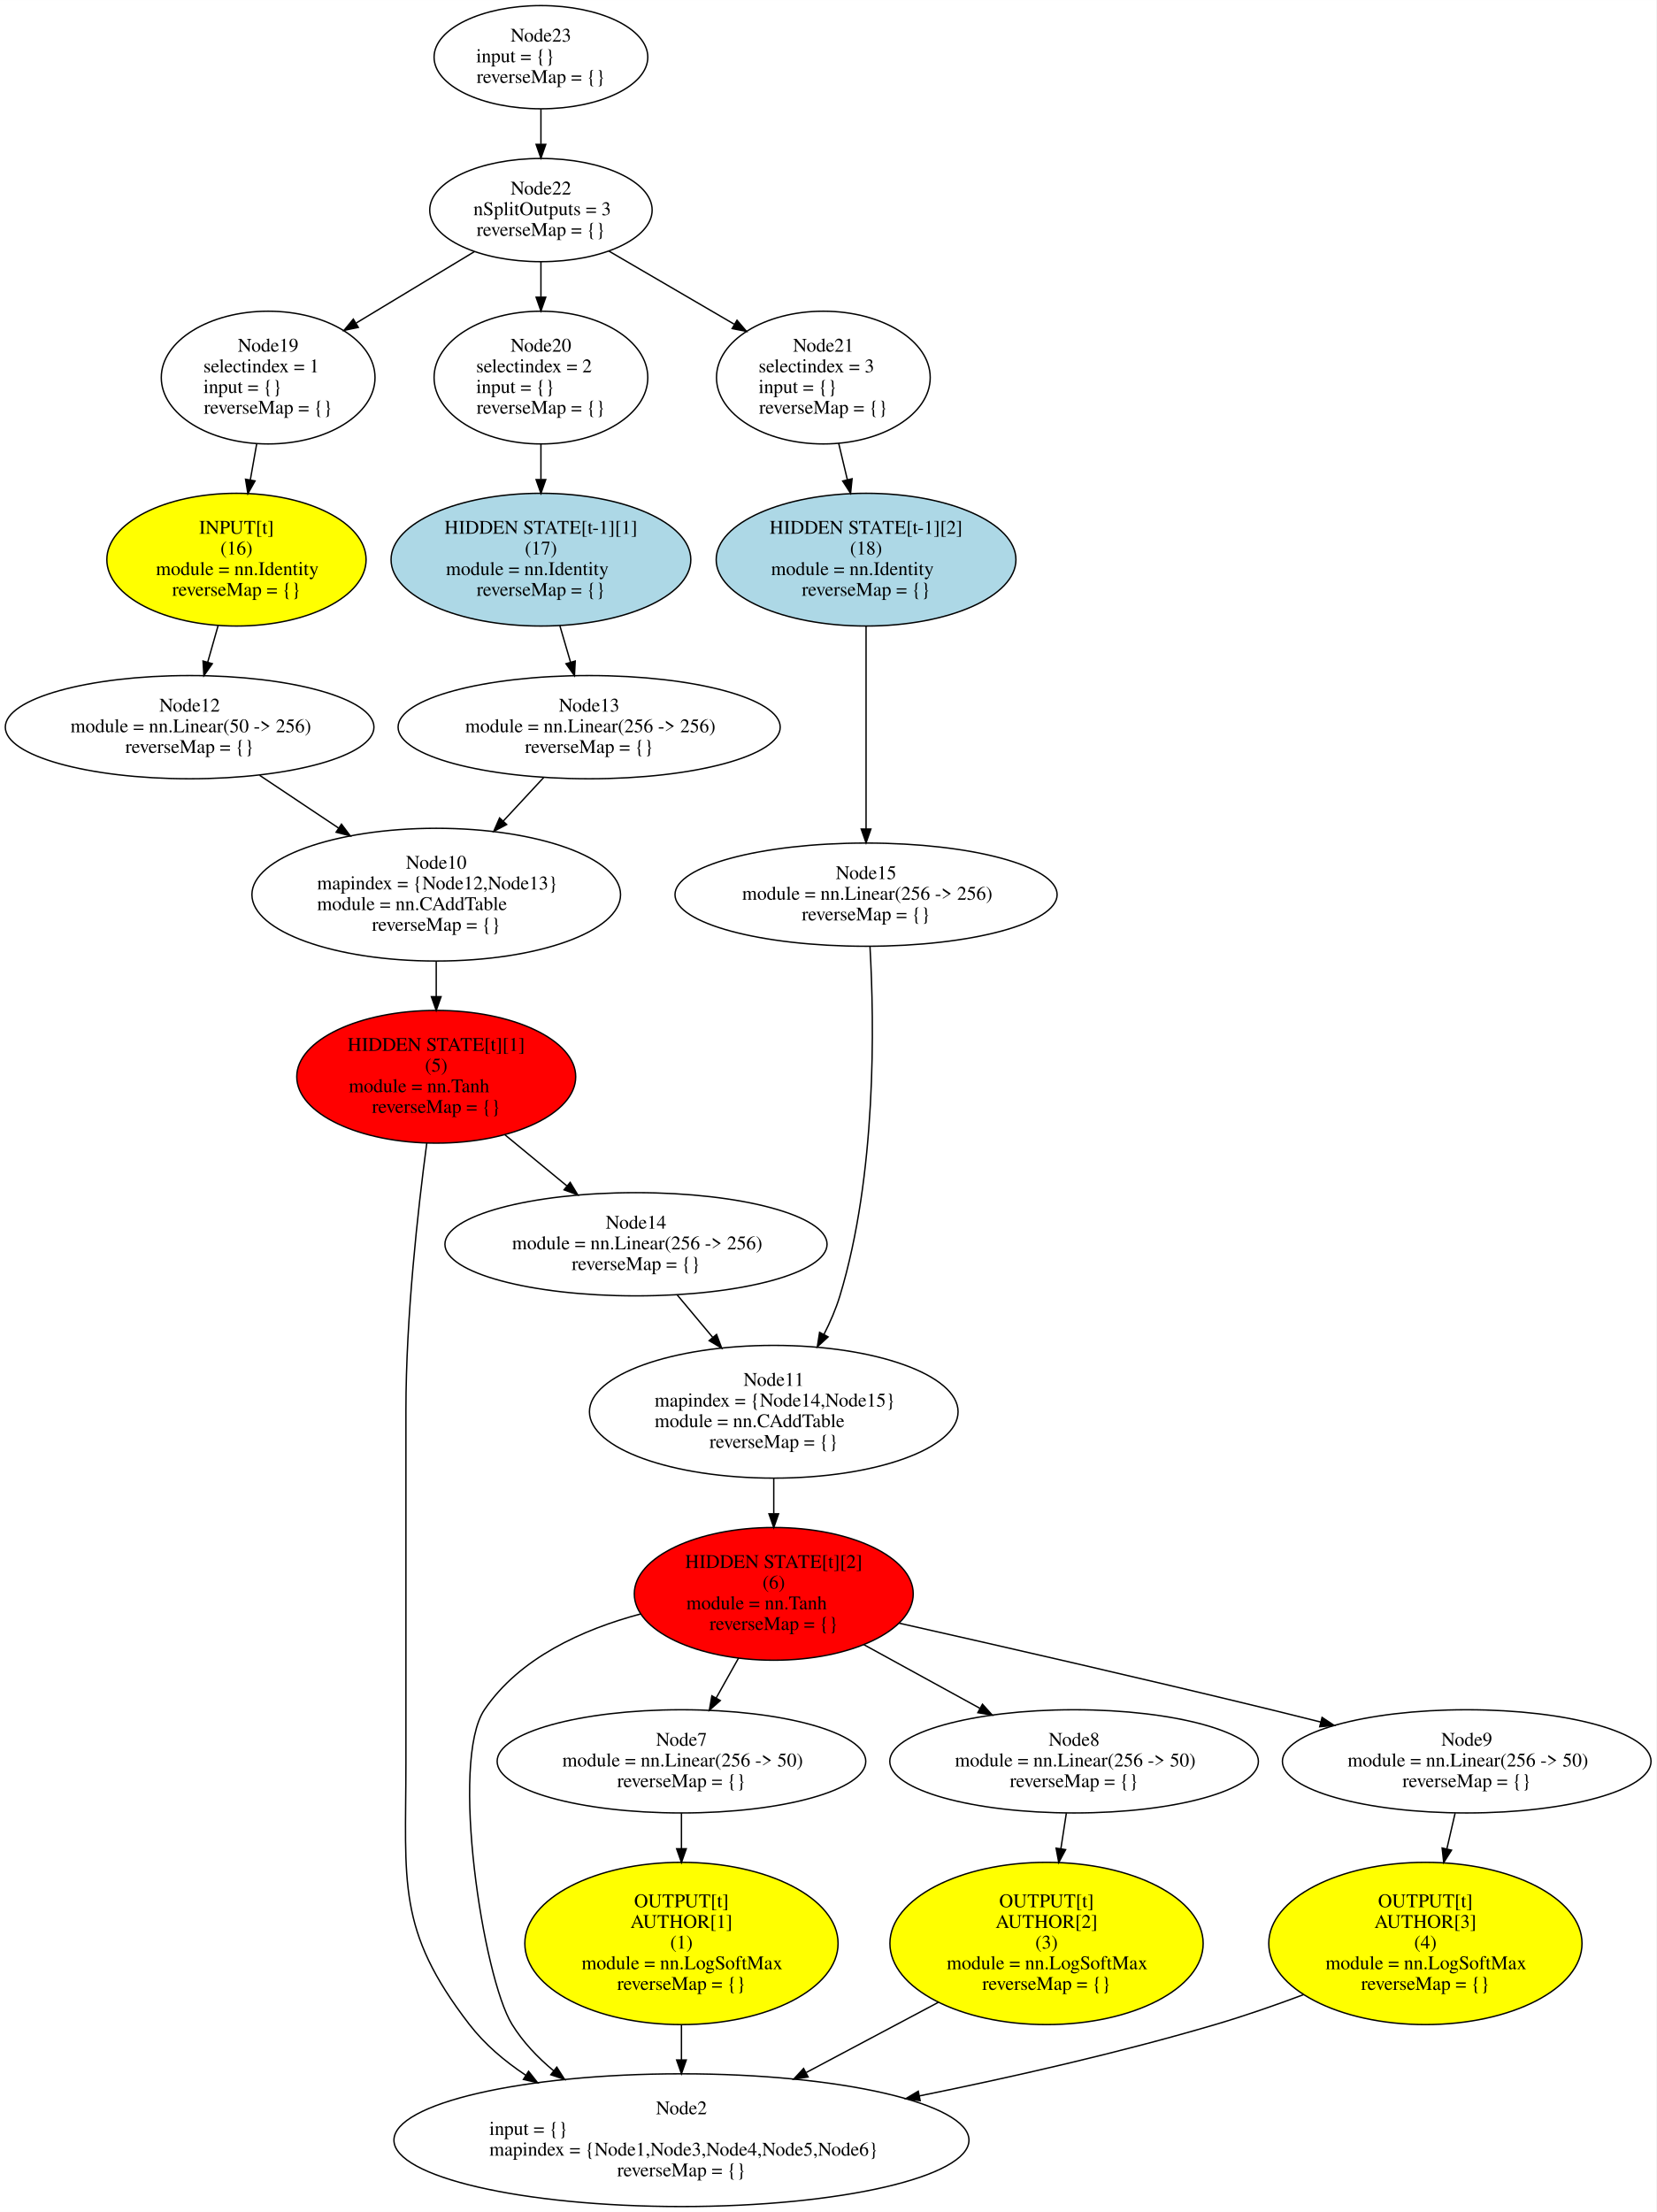
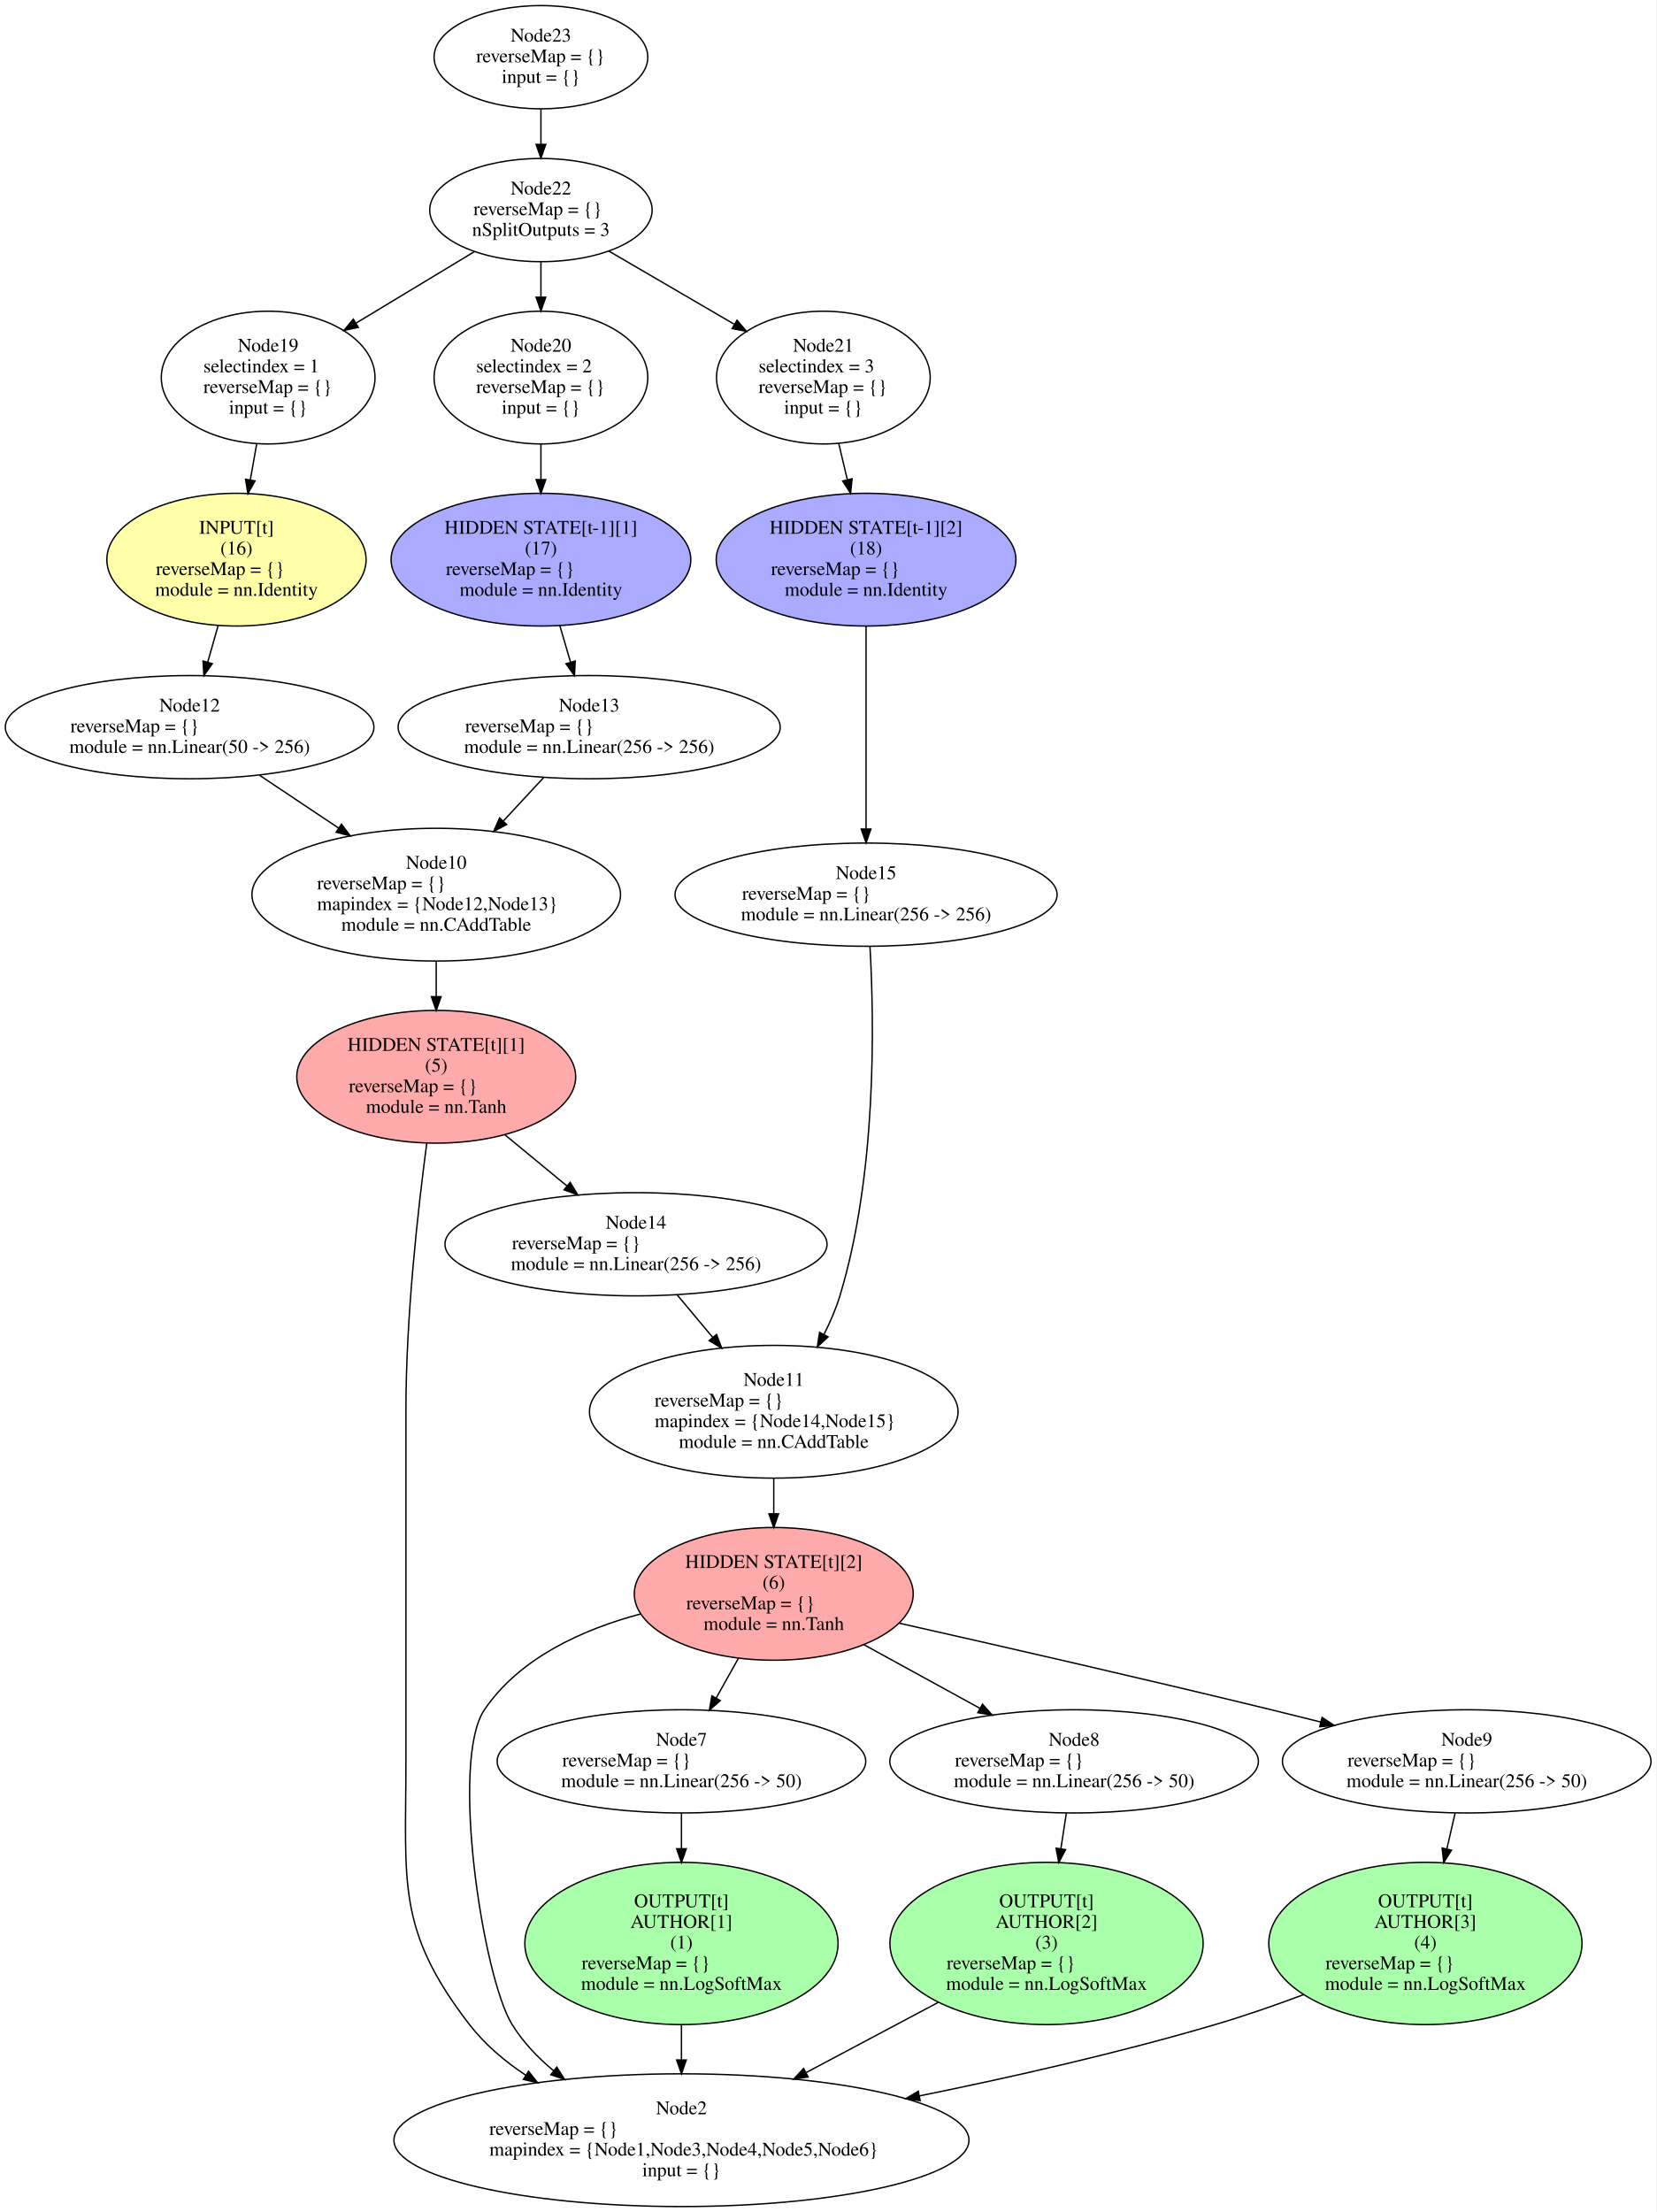
<svg xmlns="http://www.w3.org/2000/svg" xmlns:xlink="http://www.w3.org/1999/xlink" width="1202pt" height="1605pt" viewBox="0.00 0.00 1202.29 1605.31">
  <g id="graph0" class="graph" transform="scale(1 1) rotate(0) translate(4 1601.31)">
    <polygon fill="white" stroke="none" points="-4,4 -4,-1601.31 1198.29,-1601.31 1198.29,4 -4,4" />
    <g id="node1" class="node">
      <g id="a_node1">
        <a xlink:title="[/home/marcin/torch/install/share/lua/5.2/nngraph/init.lua]:76_">
-           <ellipse fill="yellow" stroke="black" cx="490.643" cy="-190.856" rx="113.689" ry="58.88" />
+           <ellipse fill="#aaffaa" stroke="black" cx="490.643" cy="-190.856" rx="113.689" ry="58.88" />
          <text text-anchor="middle" x="490.643" y="-217.156" font-family="Times,serif" font-size="14.00">OUTPUT[t]</text>
          <text text-anchor="middle" x="490.643" y="-202.156" font-family="Times,serif" font-size="14.00">AUTHOR[1]</text>
          <text text-anchor="middle" x="490.643" y="-187.156" font-family="Times,serif" font-size="14.00"> (1)</text>
-           <text text-anchor="start" x="418.143" y="-172.156" font-family="Times,serif" font-size="14.00">module = nn.LogSoftMax</text>
-           <text text-anchor="middle" x="490.643" y="-157.156" font-family="Times,serif" font-size="14.00">reverseMap = {}</text>
+           <text text-anchor="start" x="418.143" y="-172.156" font-family="Times,serif" font-size="14.00">reverseMap = {}</text>
+           <text text-anchor="middle" x="490.643" y="-157.156" font-family="Times,serif" font-size="14.00">module = nn.LogSoftMax</text>
        </a>
      </g>
    </g>
    <g id="node2" class="node">
      <g id="a_node2">
        <a xlink:title="[[C]]:-1_">
          <ellipse fill="none" stroke="black" cx="490.643" cy="-48.083" rx="208.693" ry="48.167" />
          <text text-anchor="middle" x="490.643" y="-66.883" font-family="Times,serif" font-size="14.00">Node2</text>
-           <text text-anchor="start" x="351.143" y="-51.883" font-family="Times,serif" font-size="14.00">input = {}</text>
+           <text text-anchor="start" x="351.143" y="-51.883" font-family="Times,serif" font-size="14.00">reverseMap = {}</text>
          <text text-anchor="start" x="351.143" y="-36.883" font-family="Times,serif" font-size="14.00">mapindex = {Node1,Node3,Node4,Node5,Node6}</text>
-           <text text-anchor="middle" x="490.643" y="-21.883" font-family="Times,serif" font-size="14.00">reverseMap = {}</text>
+           <text text-anchor="middle" x="490.643" y="-21.883" font-family="Times,serif" font-size="14.00">input = {}</text>
        </a>
      </g>
    </g>
    <g id="edge1" class="edge">
      <path fill="none" stroke="black" d="M490.643,-131.786C490.643,-123.386 490.643,-114.745 490.643,-106.361" />
      <polygon fill="black" stroke="black" points="494.143,-106.295 490.643,-96.295 487.143,-106.295 494.143,-106.295" />
    </g>
    <g id="node3" class="node">
      <g id="a_node3">
        <a xlink:title="[/home/marcin/torch/install/share/lua/5.2/nngraph/init.lua]:76_">
-           <ellipse fill="yellow" stroke="black" cx="755.643" cy="-190.856" rx="113.689" ry="58.88" />
+           <ellipse fill="#aaffaa" stroke="black" cx="755.643" cy="-190.856" rx="113.689" ry="58.88" />
          <text text-anchor="middle" x="755.643" y="-217.156" font-family="Times,serif" font-size="14.00">OUTPUT[t]</text>
          <text text-anchor="middle" x="755.643" y="-202.156" font-family="Times,serif" font-size="14.00">AUTHOR[2]</text>
          <text text-anchor="middle" x="755.643" y="-187.156" font-family="Times,serif" font-size="14.00"> (3)</text>
-           <text text-anchor="start" x="683.143" y="-172.156" font-family="Times,serif" font-size="14.00">module = nn.LogSoftMax</text>
-           <text text-anchor="middle" x="755.643" y="-157.156" font-family="Times,serif" font-size="14.00">reverseMap = {}</text>
+           <text text-anchor="start" x="683.143" y="-172.156" font-family="Times,serif" font-size="14.00">reverseMap = {}</text>
+           <text text-anchor="middle" x="755.643" y="-157.156" font-family="Times,serif" font-size="14.00">module = nn.LogSoftMax</text>
        </a>
      </g>
    </g>
    <g id="edge2" class="edge">
      <path fill="none" stroke="black" d="M677.21,-148.191C647.067,-132.178 612.417,-113.772 581.224,-97.201" />
      <polygon fill="black" stroke="black" points="582.568,-93.952 572.095,-92.352 579.284,-100.134 582.568,-93.952" />
    </g>
    <g id="node4" class="node">
      <g id="a_node4">
        <a xlink:title="[/home/marcin/torch/install/share/lua/5.2/nngraph/init.lua]:76_">
-           <ellipse fill="yellow" stroke="black" cx="1030.64" cy="-190.856" rx="113.689" ry="58.88" />
+           <ellipse fill="#aaffaa" stroke="black" cx="1030.64" cy="-190.856" rx="113.689" ry="58.88" />
          <text text-anchor="middle" x="1030.64" y="-217.156" font-family="Times,serif" font-size="14.00">OUTPUT[t]</text>
          <text text-anchor="middle" x="1030.64" y="-202.156" font-family="Times,serif" font-size="14.00">AUTHOR[3]</text>
          <text text-anchor="middle" x="1030.64" y="-187.156" font-family="Times,serif" font-size="14.00"> (4)</text>
-           <text text-anchor="start" x="958.143" y="-172.156" font-family="Times,serif" font-size="14.00">module = nn.LogSoftMax</text>
-           <text text-anchor="middle" x="1030.64" y="-157.156" font-family="Times,serif" font-size="14.00">reverseMap = {}</text>
+           <text text-anchor="start" x="958.143" y="-172.156" font-family="Times,serif" font-size="14.00">reverseMap = {}</text>
+           <text text-anchor="middle" x="1030.64" y="-157.156" font-family="Times,serif" font-size="14.00">module = nn.LogSoftMax</text>
        </a>
      </g>
    </g>
    <g id="edge3" class="edge">
      <path fill="none" stroke="black" d="M942.2,-153.703C921.546,-145.985 899.489,-138.316 878.643,-132.167 809.054,-111.639 731.053,-93.94 663.339,-80.216" />
      <polygon fill="black" stroke="black" points="663.92,-76.762 653.426,-78.22 662.538,-83.625 663.92,-76.762" />
    </g>
    <g id="node5" class="node">
      <g id="a_node5">
        <a xlink:title="[/home/marcin/torch/install/share/lua/5.2/nngraph/init.lua]:76_">
-           <ellipse fill="red" stroke="black" cx="312.643" cy="-819.869" rx="101.233" ry="48.167" />
+           <ellipse fill="#ffaaaa" stroke="black" cx="312.643" cy="-819.869" rx="101.233" ry="48.167" />
          <text text-anchor="middle" x="312.643" y="-838.669" font-family="Times,serif" font-size="14.00">HIDDEN STATE[t][1]</text>
          <text text-anchor="middle" x="312.643" y="-823.669" font-family="Times,serif" font-size="14.00"> (5)</text>
-           <text text-anchor="start" x="249.143" y="-808.669" font-family="Times,serif" font-size="14.00">module = nn.Tanh</text>
-           <text text-anchor="middle" x="312.643" y="-793.669" font-family="Times,serif" font-size="14.00">reverseMap = {}</text>
+           <text text-anchor="start" x="249.143" y="-808.669" font-family="Times,serif" font-size="14.00">reverseMap = {}</text>
+           <text text-anchor="middle" x="312.643" y="-793.669" font-family="Times,serif" font-size="14.00">module = nn.Tanh</text>
        </a>
      </g>
    </g>
    <g id="edge4" class="edge">
      <path fill="none" stroke="black" d="M305.803,-771.858C299.345,-723.346 290.643,-645.426 290.643,-577.749 290.643,-577.749 290.643,-577.749 290.643,-322.023 290.643,-235.201 283.626,-200.921 336.643,-132.167 347.756,-117.755 362.101,-105.538 377.557,-95.279" />
      <polygon fill="black" stroke="black" points="379.667,-98.085 386.244,-89.779 375.923,-92.171 379.667,-98.085" />
    </g>
    <g id="node14" class="node">
      <g id="a_node14">
        <a xlink:title="[/home/marcin/torch/install/share/lua/5.2/nngraph/init.lua]:76_">
          <ellipse fill="none" stroke="black" cx="457.643" cy="-698.309" rx="138.686" ry="37.453" />
          <text text-anchor="middle" x="457.643" y="-709.609" font-family="Times,serif" font-size="14.00">Node14</text>
-           <text text-anchor="start" x="367.643" y="-694.609" font-family="Times,serif" font-size="14.00">module = nn.Linear(256 -&gt; 256)</text>
-           <text text-anchor="middle" x="457.643" y="-679.609" font-family="Times,serif" font-size="14.00">reverseMap = {}</text>
+           <text text-anchor="start" x="367.643" y="-694.609" font-family="Times,serif" font-size="14.00">reverseMap = {}</text>
+           <text text-anchor="middle" x="457.643" y="-679.609" font-family="Times,serif" font-size="14.00">module = nn.Linear(256 -&gt; 256)</text>
        </a>
      </g>
    </g>
    <g id="edge20" class="edge">
      <path fill="none" stroke="black" d="M362.544,-777.723C377.059,-765.755 392.917,-752.679 407.451,-740.696" />
      <polygon fill="black" stroke="black" points="409.882,-743.227 415.371,-734.165 405.429,-737.826 409.882,-743.227" />
    </g>
    <g id="node6" class="node">
      <g id="a_node6">
        <a xlink:title="[/home/marcin/torch/install/share/lua/5.2/nngraph/init.lua]:76_">
-           <ellipse fill="red" stroke="black" cx="557.643" cy="-444.583" rx="101.233" ry="48.167" />
+           <ellipse fill="#ffaaaa" stroke="black" cx="557.643" cy="-444.583" rx="101.233" ry="48.167" />
          <text text-anchor="middle" x="557.643" y="-463.383" font-family="Times,serif" font-size="14.00">HIDDEN STATE[t][2]</text>
          <text text-anchor="middle" x="557.643" y="-448.383" font-family="Times,serif" font-size="14.00"> (6)</text>
-           <text text-anchor="start" x="494.143" y="-433.383" font-family="Times,serif" font-size="14.00">module = nn.Tanh</text>
-           <text text-anchor="middle" x="557.643" y="-418.383" font-family="Times,serif" font-size="14.00">reverseMap = {}</text>
+           <text text-anchor="start" x="494.143" y="-433.383" font-family="Times,serif" font-size="14.00">reverseMap = {}</text>
+           <text text-anchor="middle" x="557.643" y="-418.383" font-family="Times,serif" font-size="14.00">module = nn.Tanh</text>
        </a>
      </g>
    </g>
    <g id="edge5" class="edge">
      <path fill="none" stroke="black" d="M461.134,-430.037C418.923,-418.787 373.267,-398.194 347.643,-360.5 322.442,-323.427 346.61,-166.228 367.643,-132.167 375.529,-119.396 386.193,-108.137 397.963,-98.361" />
      <polygon fill="black" stroke="black" points="400.154,-101.09 405.839,-92.15 395.82,-95.594 400.154,-101.09" />
    </g>
    <g id="node7" class="node">
      <g id="a_node7">
        <a xlink:title="[/home/marcin/torch/install/share/lua/5.2/nngraph/init.lua]:76_">
          <ellipse fill="none" stroke="black" cx="490.643" cy="-323.023" rx="133.787" ry="37.453" />
          <text text-anchor="middle" x="490.643" y="-334.323" font-family="Times,serif" font-size="14.00">Node7</text>
-           <text text-anchor="start" x="404.143" y="-319.323" font-family="Times,serif" font-size="14.00">module = nn.Linear(256 -&gt; 50)</text>
-           <text text-anchor="middle" x="490.643" y="-304.323" font-family="Times,serif" font-size="14.00">reverseMap = {}</text>
+           <text text-anchor="start" x="404.143" y="-319.323" font-family="Times,serif" font-size="14.00">reverseMap = {}</text>
+           <text text-anchor="middle" x="490.643" y="-304.323" font-family="Times,serif" font-size="14.00">module = nn.Linear(256 -&gt; 50)</text>
        </a>
      </g>
    </g>
    <g id="edge11" class="edge">
      <path fill="none" stroke="black" d="M532.122,-398.041C526.798,-388.54 521.187,-378.528 515.873,-369.045" />
      <polygon fill="black" stroke="black" points="518.83,-367.162 510.888,-360.15 512.724,-370.584 518.83,-367.162" />
    </g>
    <g id="node8" class="node">
      <g id="a_node8">
        <a xlink:title="[/home/marcin/torch/install/share/lua/5.2/nngraph/init.lua]:76_">
          <ellipse fill="none" stroke="black" cx="775.643" cy="-323.023" rx="133.787" ry="37.453" />
          <text text-anchor="middle" x="775.643" y="-334.323" font-family="Times,serif" font-size="14.00">Node8</text>
-           <text text-anchor="start" x="689.143" y="-319.323" font-family="Times,serif" font-size="14.00">module = nn.Linear(256 -&gt; 50)</text>
-           <text text-anchor="middle" x="775.643" y="-304.323" font-family="Times,serif" font-size="14.00">reverseMap = {}</text>
+           <text text-anchor="start" x="689.143" y="-319.323" font-family="Times,serif" font-size="14.00">reverseMap = {}</text>
+           <text text-anchor="middle" x="775.643" y="-304.323" font-family="Times,serif" font-size="14.00">module = nn.Linear(256 -&gt; 50)</text>
        </a>
      </g>
    </g>
    <g id="edge12" class="edge">
      <path fill="none" stroke="black" d="M623.05,-407.711C649.643,-393.127 680.379,-376.269 707.267,-361.523" />
      <polygon fill="black" stroke="black" points="709.142,-364.487 716.227,-356.609 705.776,-358.349 709.142,-364.487" />
    </g>
    <g id="node9" class="node">
      <g id="a_node9">
        <a xlink:title="[/home/marcin/torch/install/share/lua/5.2/nngraph/init.lua]:76_">
          <ellipse fill="none" stroke="black" cx="1060.64" cy="-323.023" rx="133.787" ry="37.453" />
          <text text-anchor="middle" x="1060.64" y="-334.323" font-family="Times,serif" font-size="14.00">Node9</text>
-           <text text-anchor="start" x="974.143" y="-319.323" font-family="Times,serif" font-size="14.00">module = nn.Linear(256 -&gt; 50)</text>
-           <text text-anchor="middle" x="1060.64" y="-304.323" font-family="Times,serif" font-size="14.00">reverseMap = {}</text>
+           <text text-anchor="start" x="974.143" y="-319.323" font-family="Times,serif" font-size="14.00">reverseMap = {}</text>
+           <text text-anchor="middle" x="1060.64" y="-304.323" font-family="Times,serif" font-size="14.00">module = nn.Linear(256 -&gt; 50)</text>
        </a>
      </g>
    </g>
    <g id="edge13" class="edge">
      <path fill="none" stroke="black" d="M648.665,-423.302C721.75,-406.857 826.944,-382.826 918.643,-360.5 930.352,-357.649 942.586,-354.605 954.751,-351.537" />
      <polygon fill="black" stroke="black" points="955.646,-354.921 964.482,-349.074 953.929,-348.135 955.646,-354.921" />
    </g>
    <g id="edge6" class="edge">
      <path fill="none" stroke="black" d="M490.643,-285.418C490.643,-277.332 490.643,-268.516 490.643,-259.632" />
      <polygon fill="black" stroke="black" points="494.143,-259.61 490.643,-249.61 487.143,-259.61 494.143,-259.61" />
    </g>
    <g id="edge7" class="edge">
      <path fill="none" stroke="black" d="M770.019,-285.418C768.776,-277.332 767.422,-268.516 766.057,-259.632" />
      <polygon fill="black" stroke="black" points="769.495,-258.962 764.517,-249.61 762.576,-260.025 769.495,-258.962" />
    </g>
    <g id="edge8" class="edge">
      <path fill="none" stroke="black" d="M1052.21,-285.418C1050.34,-277.332 1048.31,-268.516 1046.26,-259.632" />
      <polygon fill="black" stroke="black" points="1049.61,-258.568 1043.95,-249.61 1042.79,-260.14 1049.61,-258.568" />
    </g>
    <g id="node10" class="node">
      <g id="a_node10">
        <a xlink:title="[/home/marcin/torch/install/share/lua/5.2/nngraph/init.lua]:69_">
          <ellipse fill="none" stroke="black" cx="312.643" cy="-952.036" rx="133.787" ry="48.167" />
          <text text-anchor="middle" x="312.643" y="-970.836" font-family="Times,serif" font-size="14.00">Node10</text>
-           <text text-anchor="start" x="226.143" y="-955.836" font-family="Times,serif" font-size="14.00">mapindex = {Node12,Node13}</text>
-           <text text-anchor="start" x="226.143" y="-940.836" font-family="Times,serif" font-size="14.00">module = nn.CAddTable</text>
-           <text text-anchor="middle" x="312.643" y="-925.836" font-family="Times,serif" font-size="14.00">reverseMap = {}</text>
+           <text text-anchor="start" x="226.143" y="-955.836" font-family="Times,serif" font-size="14.00">reverseMap = {}</text>
+           <text text-anchor="start" x="226.143" y="-940.836" font-family="Times,serif" font-size="14.00">mapindex = {Node12,Node13}</text>
+           <text text-anchor="middle" x="312.643" y="-925.836" font-family="Times,serif" font-size="14.00">module = nn.CAddTable</text>
        </a>
      </g>
    </g>
    <g id="edge9" class="edge">
      <path fill="none" stroke="black" d="M312.643,-903.674C312.643,-895.406 312.643,-886.724 312.643,-878.221" />
      <polygon fill="black" stroke="black" points="316.143,-877.977 312.643,-867.977 309.143,-877.977 316.143,-877.977" />
    </g>
    <g id="node11" class="node">
      <g id="a_node11">
        <a xlink:title="[/home/marcin/torch/install/share/lua/5.2/nngraph/init.lua]:69_">
          <ellipse fill="none" stroke="black" cx="557.643" cy="-576.749" rx="133.787" ry="48.167" />
          <text text-anchor="middle" x="557.643" y="-595.549" font-family="Times,serif" font-size="14.00">Node11</text>
-           <text text-anchor="start" x="471.143" y="-580.549" font-family="Times,serif" font-size="14.00">mapindex = {Node14,Node15}</text>
-           <text text-anchor="start" x="471.143" y="-565.549" font-family="Times,serif" font-size="14.00">module = nn.CAddTable</text>
-           <text text-anchor="middle" x="557.643" y="-550.549" font-family="Times,serif" font-size="14.00">reverseMap = {}</text>
+           <text text-anchor="start" x="471.143" y="-580.549" font-family="Times,serif" font-size="14.00">reverseMap = {}</text>
+           <text text-anchor="start" x="471.143" y="-565.549" font-family="Times,serif" font-size="14.00">mapindex = {Node14,Node15}</text>
+           <text text-anchor="middle" x="557.643" y="-550.549" font-family="Times,serif" font-size="14.00">module = nn.CAddTable</text>
        </a>
      </g>
    </g>
    <g id="edge10" class="edge">
      <path fill="none" stroke="black" d="M557.643,-528.388C557.643,-520.119 557.643,-511.438 557.643,-502.935" />
      <polygon fill="black" stroke="black" points="561.143,-502.691 557.643,-492.691 554.143,-502.691 561.143,-502.691" />
    </g>
    <g id="node12" class="node">
      <g id="a_node12">
        <a xlink:title="[/home/marcin/torch/install/share/lua/5.2/nngraph/init.lua]:76_">
          <ellipse fill="none" stroke="black" cx="133.643" cy="-1073.6" rx="133.787" ry="37.453" />
          <text text-anchor="middle" x="133.643" y="-1084.9" font-family="Times,serif" font-size="14.00">Node12</text>
-           <text text-anchor="start" x="47.143" y="-1069.9" font-family="Times,serif" font-size="14.00">module = nn.Linear(50 -&gt; 256)</text>
-           <text text-anchor="middle" x="133.643" y="-1054.9" font-family="Times,serif" font-size="14.00">reverseMap = {}</text>
+           <text text-anchor="start" x="47.143" y="-1069.9" font-family="Times,serif" font-size="14.00">reverseMap = {}</text>
+           <text text-anchor="middle" x="133.643" y="-1054.9" font-family="Times,serif" font-size="14.00">module = nn.Linear(50 -&gt; 256)</text>
        </a>
      </g>
    </g>
    <g id="edge14" class="edge">
      <path fill="none" stroke="black" d="M184.459,-1038.65C202.286,-1026.75 222.649,-1013.15 241.816,-1000.34" />
      <polygon fill="black" stroke="black" points="243.862,-1003.19 250.234,-994.721 239.974,-997.365 243.862,-1003.19" />
    </g>
    <g id="node13" class="node">
      <g id="a_node13">
        <a xlink:title="[/home/marcin/torch/install/share/lua/5.2/nngraph/init.lua]:76_">
          <ellipse fill="none" stroke="black" cx="423.643" cy="-1073.6" rx="138.686" ry="37.453" />
          <text text-anchor="middle" x="423.643" y="-1084.9" font-family="Times,serif" font-size="14.00">Node13</text>
-           <text text-anchor="start" x="333.643" y="-1069.9" font-family="Times,serif" font-size="14.00">module = nn.Linear(256 -&gt; 256)</text>
-           <text text-anchor="middle" x="423.643" y="-1054.9" font-family="Times,serif" font-size="14.00">reverseMap = {}</text>
+           <text text-anchor="start" x="333.643" y="-1069.9" font-family="Times,serif" font-size="14.00">reverseMap = {}</text>
+           <text text-anchor="middle" x="423.643" y="-1054.9" font-family="Times,serif" font-size="14.00">module = nn.Linear(256 -&gt; 256)</text>
        </a>
      </g>
    </g>
    <g id="edge15" class="edge">
      <path fill="none" stroke="black" d="M390.64,-1037.05C381.398,-1027.09 371.153,-1016.06 361.211,-1005.35" />
      <polygon fill="black" stroke="black" points="363.76,-1002.95 354.391,-998.003 358.63,-1007.71 363.76,-1002.95" />
    </g>
    <g id="edge16" class="edge">
      <path fill="none" stroke="black" d="M487.646,-661.437C495.715,-651.79 504.616,-641.149 513.287,-630.782" />
      <polygon fill="black" stroke="black" points="516.124,-632.845 519.855,-622.929 510.755,-628.354 516.124,-632.845" />
    </g>
    <g id="node15" class="node">
      <g id="a_node15">
        <a xlink:title="[/home/marcin/torch/install/share/lua/5.2/nngraph/init.lua]:76_">
          <ellipse fill="none" stroke="black" cx="624.643" cy="-952.036" rx="138.686" ry="37.453" />
          <text text-anchor="middle" x="624.643" y="-963.336" font-family="Times,serif" font-size="14.00">Node15</text>
-           <text text-anchor="start" x="534.643" y="-948.336" font-family="Times,serif" font-size="14.00">module = nn.Linear(256 -&gt; 256)</text>
-           <text text-anchor="middle" x="624.643" y="-933.336" font-family="Times,serif" font-size="14.00">reverseMap = {}</text>
+           <text text-anchor="start" x="534.643" y="-948.336" font-family="Times,serif" font-size="14.00">reverseMap = {}</text>
+           <text text-anchor="middle" x="624.643" y="-933.336" font-family="Times,serif" font-size="14.00">module = nn.Linear(256 -&gt; 256)</text>
        </a>
      </g>
    </g>
    <g id="edge17" class="edge">
      <path fill="none" stroke="black" d="M627.487,-914.351C630.673,-858.347 632.328,-748.765 605.643,-660.833 602.777,-651.388 598.666,-641.864 594.041,-632.805" />
      <polygon fill="black" stroke="black" points="597.085,-631.075 589.271,-623.92 590.917,-634.386 597.085,-631.075" />
    </g>
    <g id="node16" class="node">
      <g id="a_node16">
-         <a xlink:title="[Model.lua]:5_">
-           <ellipse fill="yellow" stroke="black" cx="167.643" cy="-1195.16" rx="94.09" ry="48.167" />
+         <a xlink:title="[Model.lua]:7_">
+           <ellipse fill="#ffffaa" stroke="black" cx="167.643" cy="-1195.16" rx="94.09" ry="48.167" />
          <text text-anchor="middle" x="167.643" y="-1213.96" font-family="Times,serif" font-size="14.00">INPUT[t]</text>
          <text text-anchor="middle" x="167.643" y="-1198.96" font-family="Times,serif" font-size="14.00"> (16)</text>
-           <text text-anchor="start" x="109.143" y="-1183.96" font-family="Times,serif" font-size="14.00">module = nn.Identity</text>
-           <text text-anchor="middle" x="167.643" y="-1168.96" font-family="Times,serif" font-size="14.00">reverseMap = {}</text>
+           <text text-anchor="start" x="109.143" y="-1183.96" font-family="Times,serif" font-size="14.00">reverseMap = {}</text>
+           <text text-anchor="middle" x="167.643" y="-1168.96" font-family="Times,serif" font-size="14.00">module = nn.Identity</text>
        </a>
      </g>
    </g>
    <g id="edge18" class="edge">
      <path fill="none" stroke="black" d="M154.303,-1147.25C151.816,-1138.5 149.219,-1129.37 146.739,-1120.65" />
      <polygon fill="black" stroke="black" points="150.103,-1119.68 144.002,-1111.02 143.37,-1121.6 150.103,-1119.68" />
    </g>
    <g id="node17" class="node">
      <g id="a_node17">
-         <a xlink:title="[Model.lua]:7_">
-           <ellipse fill="lightblue" stroke="black" cx="388.643" cy="-1195.16" rx="108.789" ry="48.167" />
+         <a xlink:title="[Model.lua]:9_">
+           <ellipse fill="#aaaaff" stroke="black" cx="388.643" cy="-1195.16" rx="108.789" ry="48.167" />
          <text text-anchor="middle" x="388.643" y="-1213.96" font-family="Times,serif" font-size="14.00">HIDDEN STATE[t-1][1]</text>
          <text text-anchor="middle" x="388.643" y="-1198.96" font-family="Times,serif" font-size="14.00"> (17)</text>
-           <text text-anchor="start" x="319.643" y="-1183.96" font-family="Times,serif" font-size="14.00">module = nn.Identity</text>
-           <text text-anchor="middle" x="388.643" y="-1168.96" font-family="Times,serif" font-size="14.00">reverseMap = {}</text>
+           <text text-anchor="start" x="319.643" y="-1183.96" font-family="Times,serif" font-size="14.00">reverseMap = {}</text>
+           <text text-anchor="middle" x="388.643" y="-1168.96" font-family="Times,serif" font-size="14.00">module = nn.Identity</text>
        </a>
      </g>
    </g>
    <g id="edge19" class="edge">
      <path fill="none" stroke="black" d="M402.376,-1147.25C404.936,-1138.5 407.609,-1129.37 410.162,-1120.65" />
      <polygon fill="black" stroke="black" points="413.53,-1121.6 412.98,-1111.02 406.812,-1119.63 413.53,-1121.6" />
    </g>
    <g id="node18" class="node">
      <g id="a_node18">
-         <a xlink:title="[Model.lua]:7_">
-           <ellipse fill="lightblue" stroke="black" cx="624.643" cy="-1195.16" rx="108.789" ry="48.167" />
+         <a xlink:title="[Model.lua]:9_">
+           <ellipse fill="#aaaaff" stroke="black" cx="624.643" cy="-1195.16" rx="108.789" ry="48.167" />
          <text text-anchor="middle" x="624.643" y="-1213.96" font-family="Times,serif" font-size="14.00">HIDDEN STATE[t-1][2]</text>
          <text text-anchor="middle" x="624.643" y="-1198.96" font-family="Times,serif" font-size="14.00"> (18)</text>
-           <text text-anchor="start" x="555.643" y="-1183.96" font-family="Times,serif" font-size="14.00">module = nn.Identity</text>
-           <text text-anchor="middle" x="624.643" y="-1168.96" font-family="Times,serif" font-size="14.00">reverseMap = {}</text>
+           <text text-anchor="start" x="555.643" y="-1183.96" font-family="Times,serif" font-size="14.00">reverseMap = {}</text>
+           <text text-anchor="middle" x="624.643" y="-1168.96" font-family="Times,serif" font-size="14.00">module = nn.Identity</text>
        </a>
      </g>
    </g>
    <g id="edge21" class="edge">
      <path fill="none" stroke="black" d="M624.643,-1146.81C624.643,-1104.23 624.643,-1042.06 624.643,-999.7" />
      <polygon fill="black" stroke="black" points="628.143,-999.648 624.643,-989.648 621.143,-999.648 628.143,-999.648" />
    </g>
    <g id="node19" class="node">
      <g id="a_node19">
        <a xlink:title="[[C]]:-1_-1">
          <ellipse fill="none" stroke="black" cx="190.643" cy="-1327.32" rx="77.564" ry="48.167" />
          <text text-anchor="middle" x="190.643" y="-1346.12" font-family="Times,serif" font-size="14.00">Node19</text>
          <text text-anchor="start" x="143.643" y="-1331.12" font-family="Times,serif" font-size="14.00">selectindex = 1</text>
-           <text text-anchor="start" x="143.643" y="-1316.12" font-family="Times,serif" font-size="14.00">input = {}</text>
-           <text text-anchor="middle" x="190.643" y="-1301.12" font-family="Times,serif" font-size="14.00">reverseMap = {}</text>
+           <text text-anchor="start" x="143.643" y="-1316.12" font-family="Times,serif" font-size="14.00">reverseMap = {}</text>
+           <text text-anchor="middle" x="190.643" y="-1301.12" font-family="Times,serif" font-size="14.00">input = {}</text>
        </a>
      </g>
    </g>
    <g id="edge22" class="edge">
      <path fill="none" stroke="black" d="M182.34,-1279.33C180.841,-1270.85 179.265,-1261.93 177.722,-1253.2" />
      <polygon fill="black" stroke="black" points="181.121,-1252.32 175.935,-1243.08 174.228,-1253.54 181.121,-1252.32" />
    </g>
    <g id="node20" class="node">
      <g id="a_node20">
        <a xlink:title="[[C]]:-1_-2">
          <ellipse fill="none" stroke="black" cx="388.643" cy="-1327.32" rx="77.564" ry="48.167" />
          <text text-anchor="middle" x="388.643" y="-1346.12" font-family="Times,serif" font-size="14.00">Node20</text>
          <text text-anchor="start" x="341.643" y="-1331.12" font-family="Times,serif" font-size="14.00">selectindex = 2</text>
-           <text text-anchor="start" x="341.643" y="-1316.12" font-family="Times,serif" font-size="14.00">input = {}</text>
-           <text text-anchor="middle" x="388.643" y="-1301.12" font-family="Times,serif" font-size="14.00">reverseMap = {}</text>
+           <text text-anchor="start" x="341.643" y="-1316.12" font-family="Times,serif" font-size="14.00">reverseMap = {}</text>
+           <text text-anchor="middle" x="388.643" y="-1301.12" font-family="Times,serif" font-size="14.00">input = {}</text>
        </a>
      </g>
    </g>
    <g id="edge23" class="edge">
      <path fill="none" stroke="black" d="M388.643,-1278.96C388.643,-1270.69 388.643,-1262.01 388.643,-1253.51" />
      <polygon fill="black" stroke="black" points="392.143,-1253.26 388.643,-1243.26 385.143,-1253.26 392.143,-1253.26" />
    </g>
    <g id="node21" class="node">
      <g id="a_node21">
        <a xlink:title="[[C]]:-1_-3">
          <ellipse fill="none" stroke="black" cx="593.643" cy="-1327.32" rx="77.564" ry="48.167" />
          <text text-anchor="middle" x="593.643" y="-1346.12" font-family="Times,serif" font-size="14.00">Node21</text>
          <text text-anchor="start" x="546.643" y="-1331.12" font-family="Times,serif" font-size="14.00">selectindex = 3</text>
-           <text text-anchor="start" x="546.643" y="-1316.12" font-family="Times,serif" font-size="14.00">input = {}</text>
-           <text text-anchor="middle" x="593.643" y="-1301.12" font-family="Times,serif" font-size="14.00">reverseMap = {}</text>
+           <text text-anchor="start" x="546.643" y="-1316.12" font-family="Times,serif" font-size="14.00">reverseMap = {}</text>
+           <text text-anchor="middle" x="593.643" y="-1301.12" font-family="Times,serif" font-size="14.00">input = {}</text>
        </a>
      </g>
    </g>
    <g id="edge24" class="edge">
      <path fill="none" stroke="black" d="M604.747,-1279.7C606.792,-1271.11 608.948,-1262.06 611.057,-1253.2" />
      <polygon fill="black" stroke="black" points="614.496,-1253.87 613.408,-1243.33 607.686,-1252.25 614.496,-1253.87" />
    </g>
    <g id="node22" class="node">
      <g id="a_node22">
        <a xlink:title="[[C]]:-1_ split at [...e/marcin/torch/install/share/lua/5.2/nngraph/gmodule.lua]:96-mnode">
          <ellipse fill="none" stroke="black" cx="388.643" cy="-1448.88" rx="80.721" ry="37.453" />
          <text text-anchor="middle" x="388.643" y="-1460.18" font-family="Times,serif" font-size="14.00">Node22</text>
-           <text text-anchor="start" x="339.643" y="-1445.18" font-family="Times,serif" font-size="14.00">nSplitOutputs = 3</text>
-           <text text-anchor="middle" x="388.643" y="-1430.18" font-family="Times,serif" font-size="14.00">reverseMap = {}</text>
+           <text text-anchor="start" x="339.643" y="-1445.18" font-family="Times,serif" font-size="14.00">reverseMap = {}</text>
+           <text text-anchor="middle" x="388.643" y="-1430.18" font-family="Times,serif" font-size="14.00">nSplitOutputs = 3</text>
        </a>
      </g>
    </g>
    <g id="edge25" class="edge">
      <path fill="none" stroke="black" d="M340.46,-1418.79C314.637,-1403.19 282.486,-1383.78 254.596,-1366.94" />
      <polygon fill="black" stroke="black" points="256.073,-1363.74 245.704,-1361.57 252.455,-1369.74 256.073,-1363.74" />
    </g>
    <g id="edge26" class="edge">
      <path fill="none" stroke="black" d="M388.643,-1411.36C388.643,-1403.27 388.643,-1394.5 388.643,-1385.79" />
      <polygon fill="black" stroke="black" points="392.143,-1385.65 388.643,-1375.65 385.143,-1385.65 392.143,-1385.65" />
    </g>
    <g id="edge27" class="edge">
      <path fill="none" stroke="black" d="M438.007,-1419.09C465.278,-1403.19 499.486,-1383.24 528.881,-1366.09" />
      <polygon fill="black" stroke="black" points="530.962,-1368.93 537.837,-1360.87 527.435,-1362.88 530.962,-1368.93" />
    </g>
    <g id="node23" class="node">
      <g id="a_node23">
        <a xlink:title="[[C]]:-1_">
          <ellipse fill="none" stroke="black" cx="388.643" cy="-1559.84" rx="77.564" ry="37.453" />
          <text text-anchor="middle" x="388.643" y="-1571.14" font-family="Times,serif" font-size="14.00">Node23</text>
-           <text text-anchor="start" x="341.643" y="-1556.14" font-family="Times,serif" font-size="14.00">input = {}</text>
-           <text text-anchor="middle" x="388.643" y="-1541.14" font-family="Times,serif" font-size="14.00">reverseMap = {}</text>
+           <text text-anchor="start" x="341.643" y="-1556.14" font-family="Times,serif" font-size="14.00">reverseMap = {}</text>
+           <text text-anchor="middle" x="388.643" y="-1541.14" font-family="Times,serif" font-size="14.00">input = {}</text>
        </a>
      </g>
    </g>
    <g id="edge28" class="edge">
      <path fill="none" stroke="black" d="M388.643,-1522.25C388.643,-1514.08 388.643,-1505.3 388.643,-1496.77" />
      <polygon fill="black" stroke="black" points="392.143,-1496.55 388.643,-1486.55 385.143,-1496.55 392.143,-1496.55" />
    </g>
  </g>
</svg>
